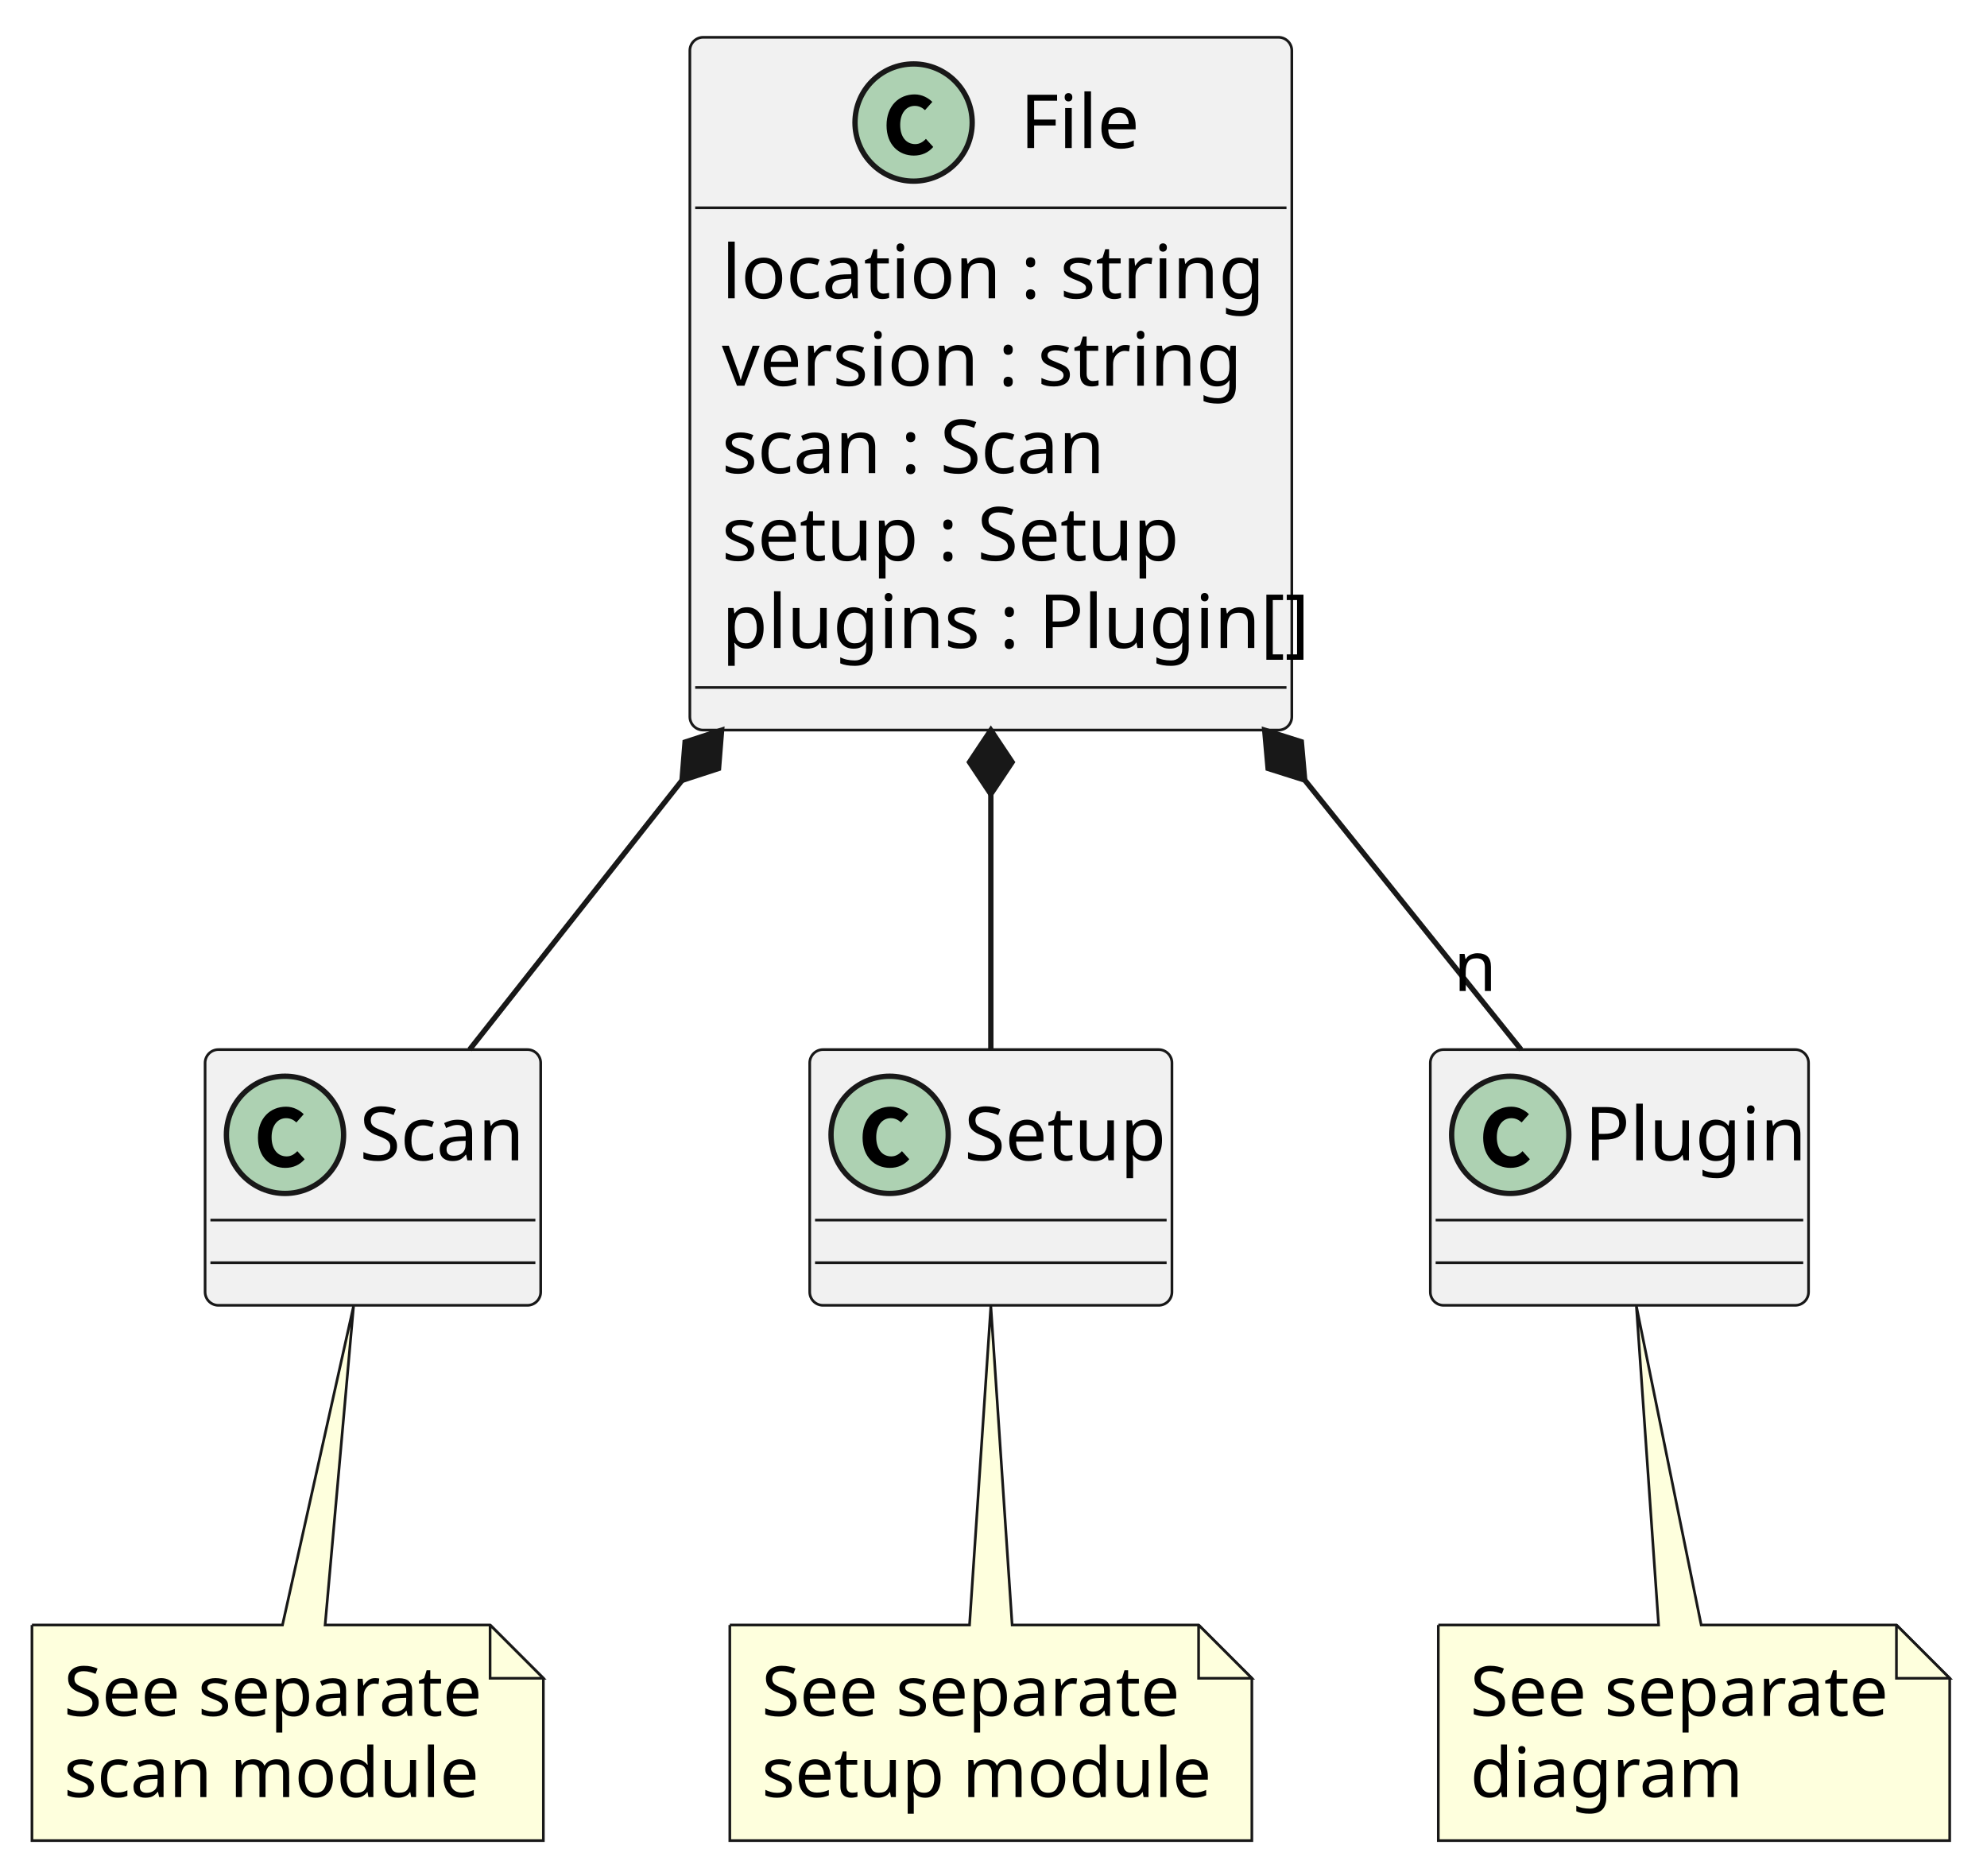
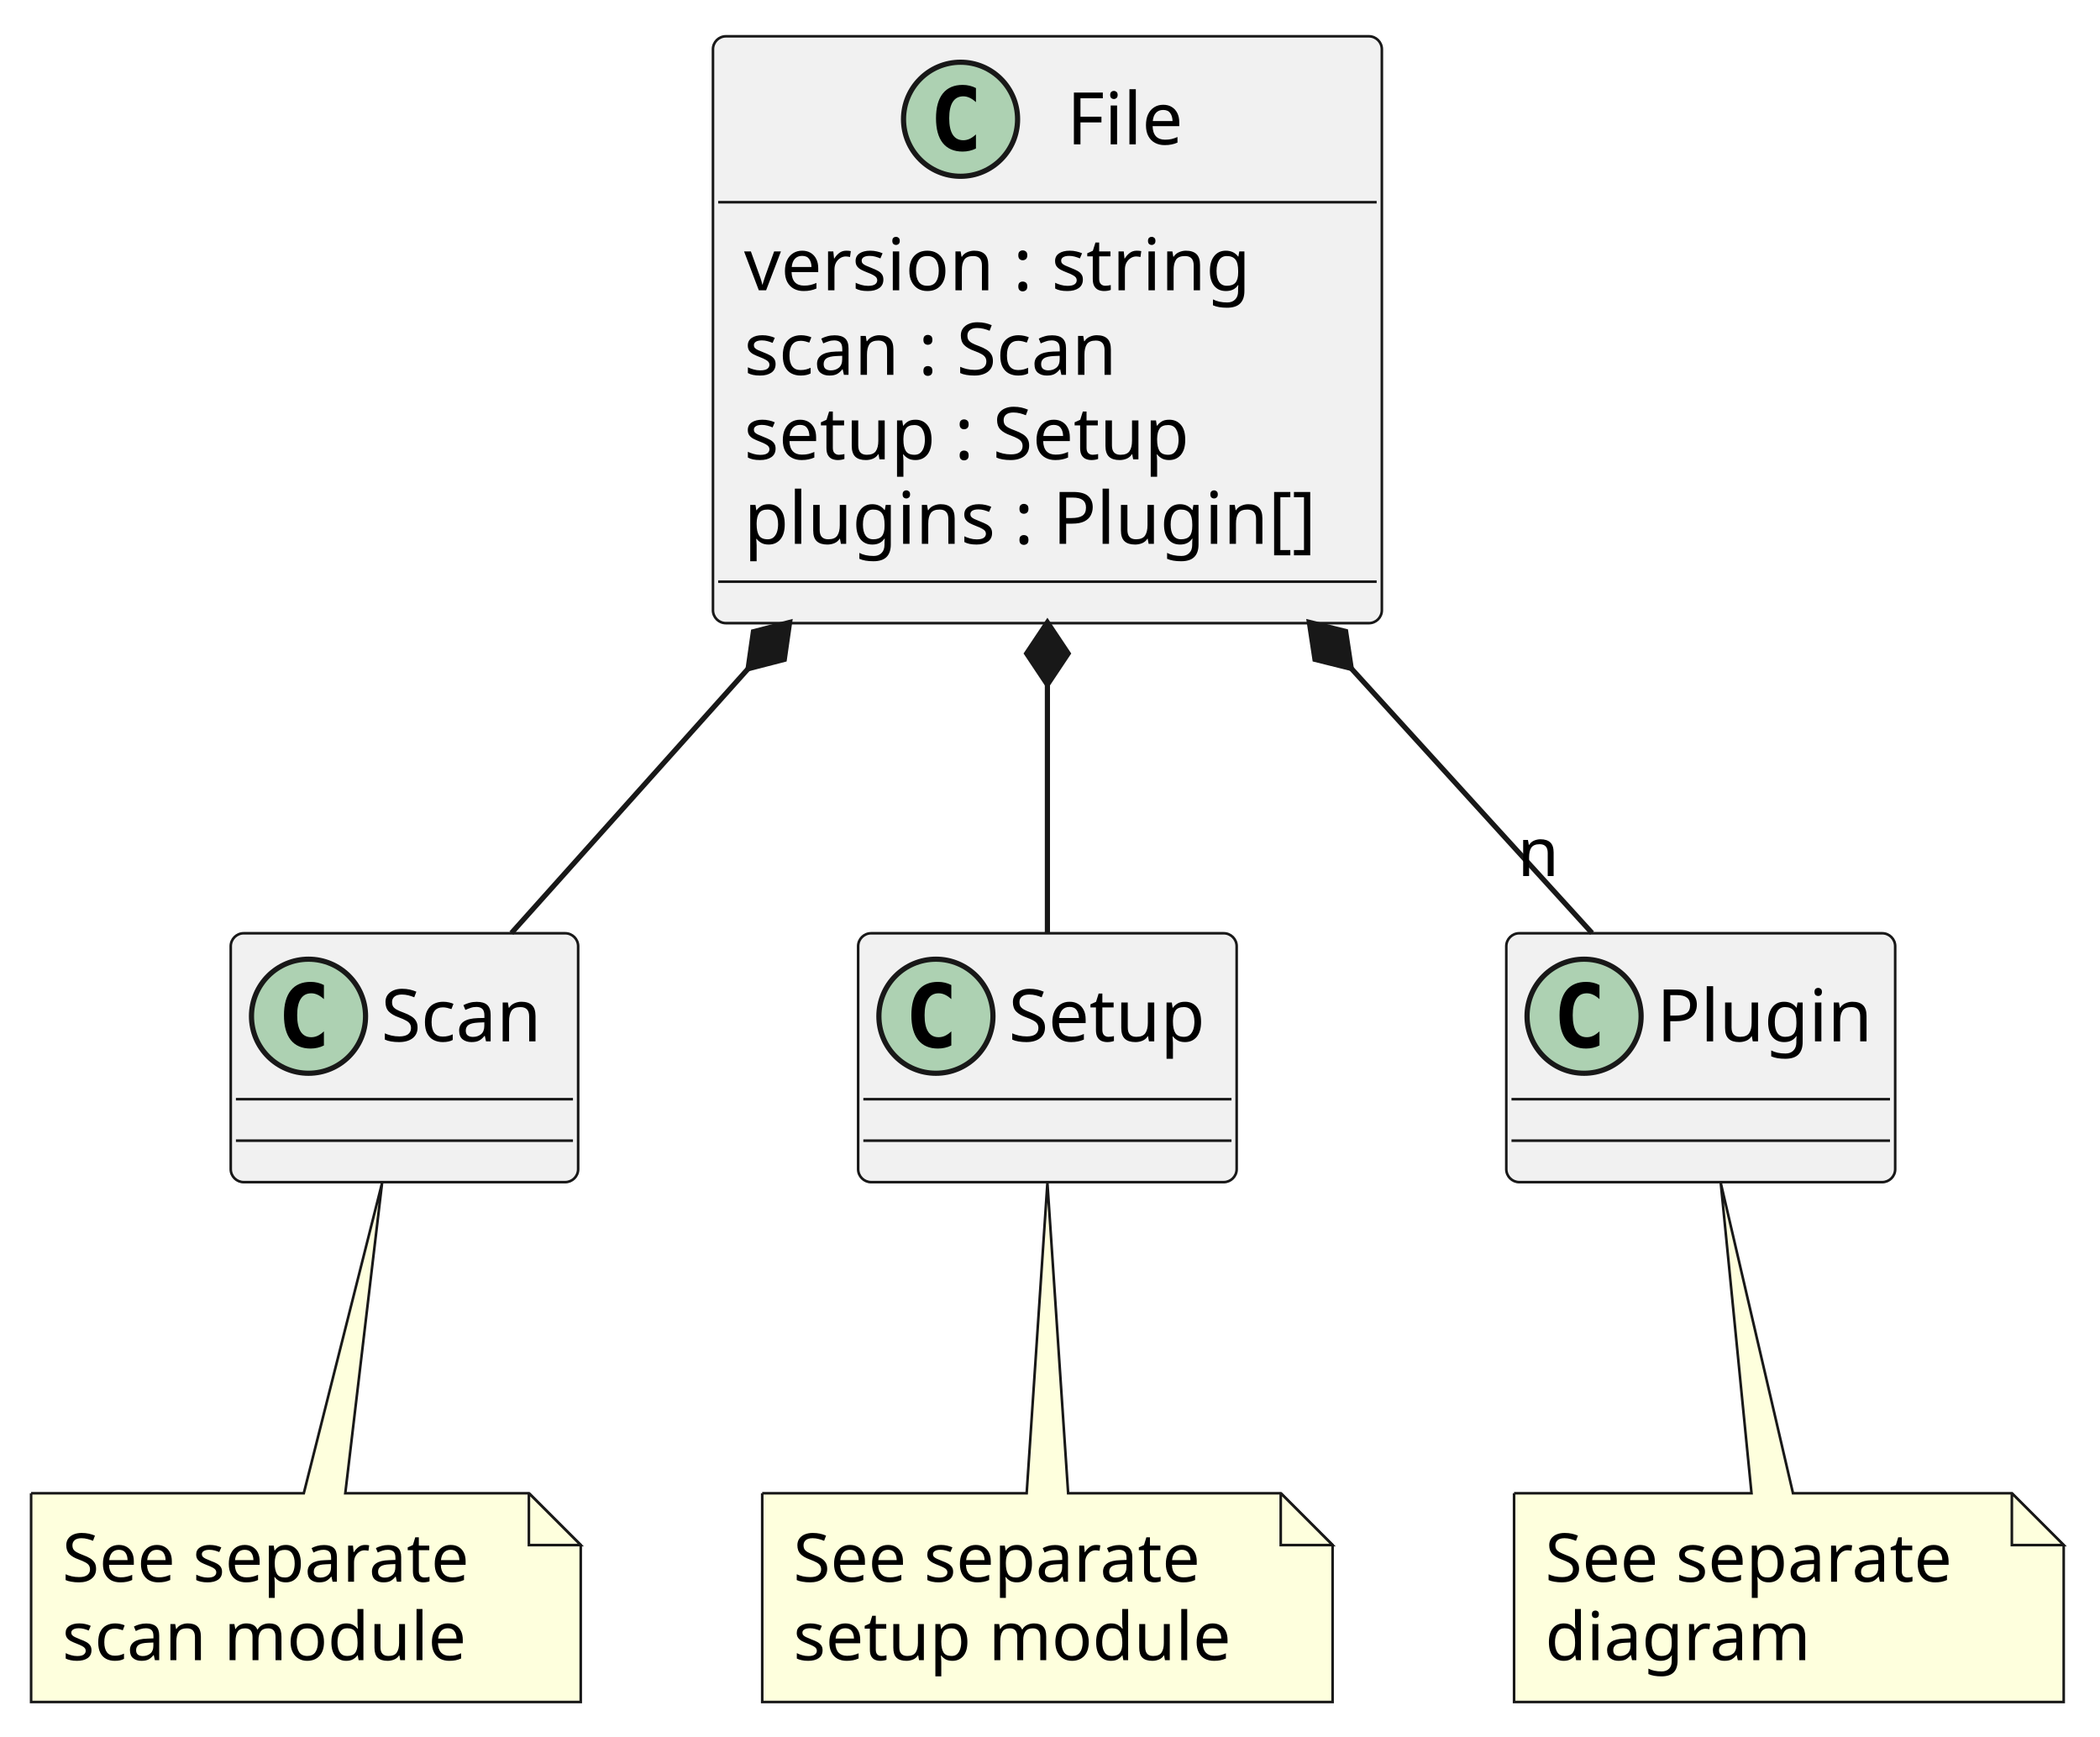
- <svg xmlns="http://www.w3.org/2000/svg" contentStyleType="text/css" height="352px" preserveAspectRatio="none" style="width:373px;height:352px;background:#FFFFFF;" version="1.1" viewBox="0 0 373 352" width="373px" zoomAndPan="magnify">
+ <svg xmlns="http://www.w3.org/2000/svg" contentStyleType="text/css" height="335px" preserveAspectRatio="none" style="width:405px;height:335px;background:#FFFFFF;" version="1.1" viewBox="0 0 405 335" width="405px" zoomAndPan="magnify">
  <defs />
  <g>
    <g id="elem_File">
-       <rect codeLine="2" fill="#F1F1F1" height="130.031" id="File" rx="2.5" ry="2.5" style="stroke:#181818;stroke-width:0.5;" width="113" x="129.5" y="7" />
-       <ellipse cx="171.5" cy="23" fill="#ADD1B2" rx="11" ry="11" style="stroke:#181818;stroke-width:1.0;" />
-       <path d="M171.547,29.203 C173.047,29.203 174.281,28.641 175.188,27.578 L173.812,26.062 C173.266,26.656 172.609,27.047 171.812,27.047 C170.141,27.047 168.984,25.719 168.984,23.438 C168.984,21.219 170.141,19.875 171.703,19.875 C172.516,19.875 173.109,20.188 173.641,20.672 L175.016,19.125 C174.266,18.391 173.109,17.719 171.703,17.719 C168.75,17.719 166.422,19.859 166.422,23.531 C166.422,27.25 168.797,29.203 171.547,29.203 Z " fill="#000000" />
-       <text fill="#000000" font-family="sans-serif" font-size="14" lengthAdjust="spacing" textLength="21" x="191.5" y="27.785">File</text>
-       <line style="stroke:#181818;stroke-width:0.5;" x1="130.5" x2="241.5" y1="39" y2="39" />
-       <text fill="#000000" font-family="sans-serif" font-size="14" lengthAdjust="spacing" textLength="95" x="135.5" y="55.988">location : string</text>
-       <text fill="#000000" font-family="sans-serif" font-size="14" lengthAdjust="spacing" textLength="90" x="135.5" y="72.394">version : string</text>
-       <text fill="#000000" font-family="sans-serif" font-size="14" lengthAdjust="spacing" textLength="70" x="135.5" y="88.801">scan : Scan</text>
-       <text fill="#000000" font-family="sans-serif" font-size="14" lengthAdjust="spacing" textLength="80" x="135.5" y="105.207">setup : Setup</text>
-       <text fill="#000000" font-family="sans-serif" font-size="14" lengthAdjust="spacing" textLength="101" x="135.5" y="121.613">plugins : Plugin[]</text>
-       <line style="stroke:#181818;stroke-width:0.5;" x1="130.5" x2="241.5" y1="129.031" y2="129.031" />
+       <rect codeLine="2" fill="#F1F1F1" height="113.188" id="File" rx="2.5" ry="2.5" style="stroke:#181818;stroke-width:0.5;" width="129" x="137.5" y="7" />
+       <ellipse cx="185.25" cy="23" fill="#ADD1B2" rx="11" ry="11" style="stroke:#181818;stroke-width:1.0;" />
+       <path d="M188.219,28.641 Q187.641,28.938 187,29.078 Q186.359,29.234 185.656,29.234 Q183.156,29.234 181.828,27.594 Q180.516,25.938 180.516,22.812 Q180.516,19.688 181.828,18.031 Q183.156,16.375 185.656,16.375 Q186.359,16.375 187,16.531 Q187.656,16.688 188.219,16.984 L188.219,19.703 Q187.594,19.125 187,18.859 Q186.406,18.578 185.781,18.578 Q184.438,18.578 183.75,19.656 Q183.062,20.719 183.062,22.812 Q183.062,24.906 183.75,25.984 Q184.438,27.047 185.781,27.047 Q186.406,27.047 187,26.781 Q187.594,26.5 188.219,25.922 L188.219,28.641 Z " fill="#000000" />
+       <text fill="#000000" font-family="sans-serif" font-size="14" lengthAdjust="spacing" textLength="25" x="205.75" y="27.847">File</text>
+       <line style="stroke:#181818;stroke-width:0.5;" x1="138.5" x2="265.5" y1="39" y2="39" />
+       <text fill="#000000" font-family="sans-serif" font-size="14" lengthAdjust="spacing" textLength="105" x="143.5" y="55.995">version : string</text>
+       <text fill="#000000" font-family="sans-serif" font-size="14" lengthAdjust="spacing" textLength="81" x="143.5" y="72.292">scan : Scan</text>
+       <text fill="#000000" font-family="sans-serif" font-size="14" lengthAdjust="spacing" textLength="93" x="143.5" y="88.589">setup : Setup</text>
+       <text fill="#000000" font-family="sans-serif" font-size="14" lengthAdjust="spacing" textLength="117" x="143.5" y="104.886">plugins : Plugin[]</text>
+       <line style="stroke:#181818;stroke-width:0.5;" x1="138.5" x2="265.5" y1="112.188" y2="112.188" />
    </g>
    <g id="elem_Scan">
-       <rect fill="#F1F1F1" height="48" id="Scan" rx="2.5" ry="2.5" style="stroke:#181818;stroke-width:0.5;" width="63" x="38.5" y="197" />
-       <ellipse cx="53.5" cy="213" fill="#ADD1B2" rx="11" ry="11" style="stroke:#181818;stroke-width:1.0;" />
-       <path d="M53.547,219.203 C55.047,219.203 56.281,218.641 57.188,217.578 L55.812,216.062 C55.266,216.656 54.609,217.047 53.812,217.047 C52.141,217.047 50.984,215.719 50.984,213.438 C50.984,211.219 52.141,209.875 53.703,209.875 C54.516,209.875 55.109,210.188 55.641,210.672 L57.016,209.125 C56.266,208.391 55.109,207.719 53.703,207.719 C50.75,207.719 48.422,209.859 48.422,213.531 C48.422,217.25 50.797,219.203 53.547,219.203 Z " fill="#000000" />
-       <text fill="#000000" font-family="sans-serif" font-size="14" lengthAdjust="spacing" textLength="31" x="67.5" y="217.785">Scan</text>
-       <line style="stroke:#181818;stroke-width:0.5;" x1="39.5" x2="100.5" y1="229" y2="229" />
-       <line style="stroke:#181818;stroke-width:0.5;" x1="39.5" x2="100.5" y1="237" y2="237" />
+       <rect fill="#F1F1F1" height="48" id="Scan" rx="2.5" ry="2.5" style="stroke:#181818;stroke-width:0.5;" width="67" x="44.5" y="180" />
+       <ellipse cx="59.5" cy="196" fill="#ADD1B2" rx="11" ry="11" style="stroke:#181818;stroke-width:1.0;" />
+       <path d="M62.469,201.641 Q61.891,201.938 61.25,202.078 Q60.609,202.234 59.906,202.234 Q57.406,202.234 56.078,200.594 Q54.766,198.938 54.766,195.812 Q54.766,192.688 56.078,191.031 Q57.406,189.375 59.906,189.375 Q60.609,189.375 61.25,189.531 Q61.906,189.688 62.469,189.984 L62.469,192.703 Q61.844,192.125 61.25,191.859 Q60.656,191.578 60.031,191.578 Q58.688,191.578 58,192.656 Q57.312,193.719 57.312,195.812 Q57.312,197.906 58,198.984 Q58.688,200.047 60.031,200.047 Q60.656,200.047 61.25,199.781 Q61.844,199.5 62.469,198.922 L62.469,201.641 Z " fill="#000000" />
+       <text fill="#000000" font-family="sans-serif" font-size="14" lengthAdjust="spacing" textLength="35" x="73.5" y="200.847">Scan</text>
+       <line style="stroke:#181818;stroke-width:0.5;" x1="45.5" x2="110.5" y1="212" y2="212" />
+       <line style="stroke:#181818;stroke-width:0.5;" x1="45.5" x2="110.5" y1="220" y2="220" />
    </g>
    <g id="elem_Setup">
-       <rect fill="#F1F1F1" height="48" id="Setup" rx="2.5" ry="2.5" style="stroke:#181818;stroke-width:0.5;" width="68" x="152" y="197" />
-       <ellipse cx="167" cy="213" fill="#ADD1B2" rx="11" ry="11" style="stroke:#181818;stroke-width:1.0;" />
-       <path d="M167.047,219.203 C168.547,219.203 169.781,218.641 170.688,217.578 L169.312,216.062 C168.766,216.656 168.109,217.047 167.312,217.047 C165.641,217.047 164.484,215.719 164.484,213.438 C164.484,211.219 165.641,209.875 167.203,209.875 C168.016,209.875 168.609,210.188 169.141,210.672 L170.516,209.125 C169.766,208.391 168.609,207.719 167.203,207.719 C164.25,207.719 161.922,209.859 161.922,213.531 C161.922,217.25 164.297,219.203 167.047,219.203 Z " fill="#000000" />
-       <text fill="#000000" font-family="sans-serif" font-size="14" lengthAdjust="spacing" textLength="36" x="181" y="217.785">Setup</text>
-       <line style="stroke:#181818;stroke-width:0.5;" x1="153" x2="219" y1="229" y2="229" />
-       <line style="stroke:#181818;stroke-width:0.5;" x1="153" x2="219" y1="237" y2="237" />
+       <rect fill="#F1F1F1" height="48" id="Setup" rx="2.5" ry="2.5" style="stroke:#181818;stroke-width:0.5;" width="73" x="165.5" y="180" />
+       <ellipse cx="180.5" cy="196" fill="#ADD1B2" rx="11" ry="11" style="stroke:#181818;stroke-width:1.0;" />
+       <path d="M183.469,201.641 Q182.891,201.938 182.25,202.078 Q181.609,202.234 180.906,202.234 Q178.406,202.234 177.078,200.594 Q175.766,198.938 175.766,195.812 Q175.766,192.688 177.078,191.031 Q178.406,189.375 180.906,189.375 Q181.609,189.375 182.25,189.531 Q182.906,189.688 183.469,189.984 L183.469,192.703 Q182.844,192.125 182.25,191.859 Q181.656,191.578 181.031,191.578 Q179.688,191.578 179,192.656 Q178.312,193.719 178.312,195.812 Q178.312,197.906 179,198.984 Q179.688,200.047 181.031,200.047 Q181.656,200.047 182.25,199.781 Q182.844,199.5 183.469,198.922 L183.469,201.641 Z " fill="#000000" />
+       <text fill="#000000" font-family="sans-serif" font-size="14" lengthAdjust="spacing" textLength="41" x="194.5" y="200.847">Setup</text>
+       <line style="stroke:#181818;stroke-width:0.5;" x1="166.5" x2="237.5" y1="212" y2="212" />
+       <line style="stroke:#181818;stroke-width:0.5;" x1="166.5" x2="237.5" y1="220" y2="220" />
    </g>
    <g id="elem_Plugin">
-       <rect fill="#F1F1F1" height="48" id="Plugin" rx="2.5" ry="2.5" style="stroke:#181818;stroke-width:0.5;" width="71" x="268.5" y="197" />
-       <ellipse cx="283.5" cy="213" fill="#ADD1B2" rx="11" ry="11" style="stroke:#181818;stroke-width:1.0;" />
-       <path d="M283.547,219.203 C285.047,219.203 286.281,218.641 287.188,217.578 L285.812,216.062 C285.266,216.656 284.609,217.047 283.812,217.047 C282.141,217.047 280.984,215.719 280.984,213.438 C280.984,211.219 282.141,209.875 283.703,209.875 C284.516,209.875 285.109,210.188 285.641,210.672 L287.016,209.125 C286.266,208.391 285.109,207.719 283.703,207.719 C280.75,207.719 278.422,209.859 278.422,213.531 C278.422,217.25 280.797,219.203 283.547,219.203 Z " fill="#000000" />
-       <text fill="#000000" font-family="sans-serif" font-size="14" lengthAdjust="spacing" textLength="39" x="297.5" y="217.785">Plugin</text>
-       <line style="stroke:#181818;stroke-width:0.5;" x1="269.5" x2="338.5" y1="229" y2="229" />
-       <line style="stroke:#181818;stroke-width:0.5;" x1="269.5" x2="338.5" y1="237" y2="237" />
+       <rect fill="#F1F1F1" height="48" id="Plugin" rx="2.5" ry="2.5" style="stroke:#181818;stroke-width:0.5;" width="75" x="290.5" y="180" />
+       <ellipse cx="305.5" cy="196" fill="#ADD1B2" rx="11" ry="11" style="stroke:#181818;stroke-width:1.0;" />
+       <path d="M308.469,201.641 Q307.891,201.938 307.25,202.078 Q306.609,202.234 305.906,202.234 Q303.406,202.234 302.078,200.594 Q300.766,198.938 300.766,195.812 Q300.766,192.688 302.078,191.031 Q303.406,189.375 305.906,189.375 Q306.609,189.375 307.25,189.531 Q307.906,189.688 308.469,189.984 L308.469,192.703 Q307.844,192.125 307.25,191.859 Q306.656,191.578 306.031,191.578 Q304.688,191.578 304,192.656 Q303.312,193.719 303.312,195.812 Q303.312,197.906 304,198.984 Q304.688,200.047 306.031,200.047 Q306.656,200.047 307.25,199.781 Q307.844,199.5 308.469,198.922 L308.469,201.641 Z " fill="#000000" />
+       <text fill="#000000" font-family="sans-serif" font-size="14" lengthAdjust="spacing" textLength="43" x="319.5" y="200.847">Plugin</text>
+       <line style="stroke:#181818;stroke-width:0.5;" x1="291.5" x2="364.5" y1="212" y2="212" />
+       <line style="stroke:#181818;stroke-width:0.5;" x1="291.5" x2="364.5" y1="220" y2="220" />
    </g>
    <g id="elem_GMN9">
-       <path d="M6,305 L6,345.469 A0,0 0 0 0 6,345.469 L102,345.469 A0,0 0 0 0 102,345.469 L102,315 L92,305 L61.03,305 L66.37,245.15 L53.03,305 L6,305 A0,0 0 0 0 6,305 " fill="#FEFFDD" style="stroke:#181818;stroke-width:0.5;" />
-       <path d="M92,305 L92,315 L102,315 L92,305 " fill="#FEFFDD" style="stroke:#181818;stroke-width:0.5;" />
-       <text fill="#000000" font-family="sans-serif" font-size="13" lengthAdjust="spacing" textLength="75" x="12" y="322.06">See separate</text>
-       <text fill="#000000" font-family="sans-serif" font-size="13" lengthAdjust="spacing" textLength="73" x="12" y="337.295">scan module</text>
+       <path d="M6,288 L6,328.266 A0,0 0 0 0 6,328.266 L112,328.266 A0,0 0 0 0 112,328.266 L112,298 L102,288 L66.59,288 L73.69,228.15 L58.59,288 L6,288 A0,0 0 0 0 6,288 " fill="#FEFFDD" style="stroke:#181818;stroke-width:0.5;" />
+       <path d="M102,288 L102,298 L112,298 L102,288 " fill="#FEFFDD" style="stroke:#181818;stroke-width:0.5;" />
+       <text fill="#000000" font-family="sans-serif" font-size="13" lengthAdjust="spacing" textLength="85" x="12" y="305.067">See separate</text>
+       <text fill="#000000" font-family="sans-serif" font-size="13" lengthAdjust="spacing" textLength="83" x="12" y="320.2">scan module</text>
    </g>
    <g id="elem_GMN12">
-       <path d="M137,305 L137,345.469 A0,0 0 0 0 137,345.469 L235,345.469 A0,0 0 0 0 235,345.469 L235,315 L225,305 L190,305 L186,245.15 L182,305 L137,305 A0,0 0 0 0 137,305 " fill="#FEFFDD" style="stroke:#181818;stroke-width:0.5;" />
-       <path d="M225,305 L225,315 L235,315 L225,305 " fill="#FEFFDD" style="stroke:#181818;stroke-width:0.5;" />
-       <text fill="#000000" font-family="sans-serif" font-size="13" lengthAdjust="spacing" textLength="75" x="143" y="322.06">See separate</text>
-       <text fill="#000000" font-family="sans-serif" font-size="13" lengthAdjust="spacing" textLength="77" x="143" y="337.295">setup module</text>
+       <path d="M147,288 L147,328.266 A0,0 0 0 0 147,328.266 L257,328.266 A0,0 0 0 0 257,328.266 L257,298 L247,288 L206,288 L202,228.15 L198,288 L147,288 A0,0 0 0 0 147,288 " fill="#FEFFDD" style="stroke:#181818;stroke-width:0.5;" />
+       <path d="M247,288 L247,298 L257,298 L247,288 " fill="#FEFFDD" style="stroke:#181818;stroke-width:0.5;" />
+       <text fill="#000000" font-family="sans-serif" font-size="13" lengthAdjust="spacing" textLength="85" x="153" y="305.067">See separate</text>
+       <text fill="#000000" font-family="sans-serif" font-size="13" lengthAdjust="spacing" textLength="89" x="153" y="320.2">setup module</text>
    </g>
    <g id="elem_GMN15">
-       <path d="M270,305 L270,345.469 A0,0 0 0 0 270,345.469 L366,345.469 A0,0 0 0 0 366,345.469 L366,315 L356,305 L319.35,305 L307.18,245.15 L311.35,305 L270,305 A0,0 0 0 0 270,305 " fill="#FEFFDD" style="stroke:#181818;stroke-width:0.5;" />
-       <path d="M356,305 L356,315 L366,315 L356,305 " fill="#FEFFDD" style="stroke:#181818;stroke-width:0.5;" />
-       <text fill="#000000" font-family="sans-serif" font-size="13" lengthAdjust="spacing" textLength="75" x="276" y="322.06">See separate</text>
-       <text fill="#000000" font-family="sans-serif" font-size="13" lengthAdjust="spacing" textLength="46" x="276" y="337.295">diagram</text>
+       <path d="M292,288 L292,328.266 A0,0 0 0 0 292,328.266 L398,328.266 A0,0 0 0 0 398,328.266 L398,298 L388,288 L345.79,288 L331.86,228.15 L337.79,288 L292,288 A0,0 0 0 0 292,288 " fill="#FEFFDD" style="stroke:#181818;stroke-width:0.5;" />
+       <path d="M388,288 L388,298 L398,298 L388,288 " fill="#FEFFDD" style="stroke:#181818;stroke-width:0.5;" />
+       <text fill="#000000" font-family="sans-serif" font-size="13" lengthAdjust="spacing" textLength="85" x="298" y="305.067">See separate</text>
+       <text fill="#000000" font-family="sans-serif" font-size="13" lengthAdjust="spacing" textLength="54" x="298" y="320.2">diagram</text>
    </g>
    <g id="link_File_Scan">
-       <path codeLine="9" d="M128.026,146.47 C111.176,167.82 100.9,180.84 88.16,196.99 " fill="none" id="File-backto-Scan" style="stroke:#181818;stroke-width:1.0;" />
-       <polygon fill="#181818" points="135.46,137.05,128.603,139.282,128.026,146.47,134.883,144.238,135.46,137.05" style="stroke:#181818;stroke-width:1.0;" />
+       <path codeLine="8" d="M144.276,128.98 C125.546,149.9 113.26,163.62 98.63,179.96 " fill="none" id="File-backto-Scan" style="stroke:#181818;stroke-width:1.0;" />
+       <polygon fill="#181818" points="152.28,120.04,145.298,121.842,144.276,128.98,151.258,127.178,152.28,120.04" style="stroke:#181818;stroke-width:1.0;" />
    </g>
    <g id="link_File_Setup">
-       <path codeLine="10" d="M186,149.05 C186,170.4 186,180.84 186,196.99 " fill="none" id="File-backto-Setup" style="stroke:#181818;stroke-width:1.0;" />
-       <polygon fill="#181818" points="186,137.05,182,143.05,186,149.05,190,143.05,186,137.05" style="stroke:#181818;stroke-width:1.0;" />
+       <path codeLine="9" d="M202,132.04 C202,152.96 202,163.62 202,179.96 " fill="none" id="File-backto-Setup" style="stroke:#181818;stroke-width:1.0;" />
+       <polygon fill="#181818" points="202,120.04,198,126.04,202,132.04,206,126.04,202,120.04" style="stroke:#181818;stroke-width:1.0;" />
    </g>
    <g id="link_File_Plugin">
-       <path codeLine="11" d="M244.922,146.408 C262.062,167.758 272.56,180.84 285.53,196.99 " fill="none" id="File-backto-Plugin" style="stroke:#181818;stroke-width:1.0;" />
-       <polygon fill="#181818" points="237.41,137.05,238.047,144.233,244.922,146.408,244.285,139.225,237.41,137.05" style="stroke:#181818;stroke-width:1.0;" />
-       <text fill="#000000" font-family="sans-serif" font-size="13" lengthAdjust="spacing" textLength="7" x="272.9" y="186.006">n</text>
+       <path codeLine="10" d="M260.597,128.915 C279.637,149.835 292.17,163.62 307.04,179.96 " fill="none" id="File-backto-Plugin" style="stroke:#181818;stroke-width:1.0;" />
+       <polygon fill="#181818" points="252.52,120.04,253.6,127.17,260.597,128.915,259.517,121.785,252.52,120.04" style="stroke:#181818;stroke-width:1.0;" />
+       <text fill="#000000" font-family="sans-serif" font-size="13" lengthAdjust="spacing" textLength="8" x="292.644" y="168.962">n</text>
    </g>
  </g>
</svg>
